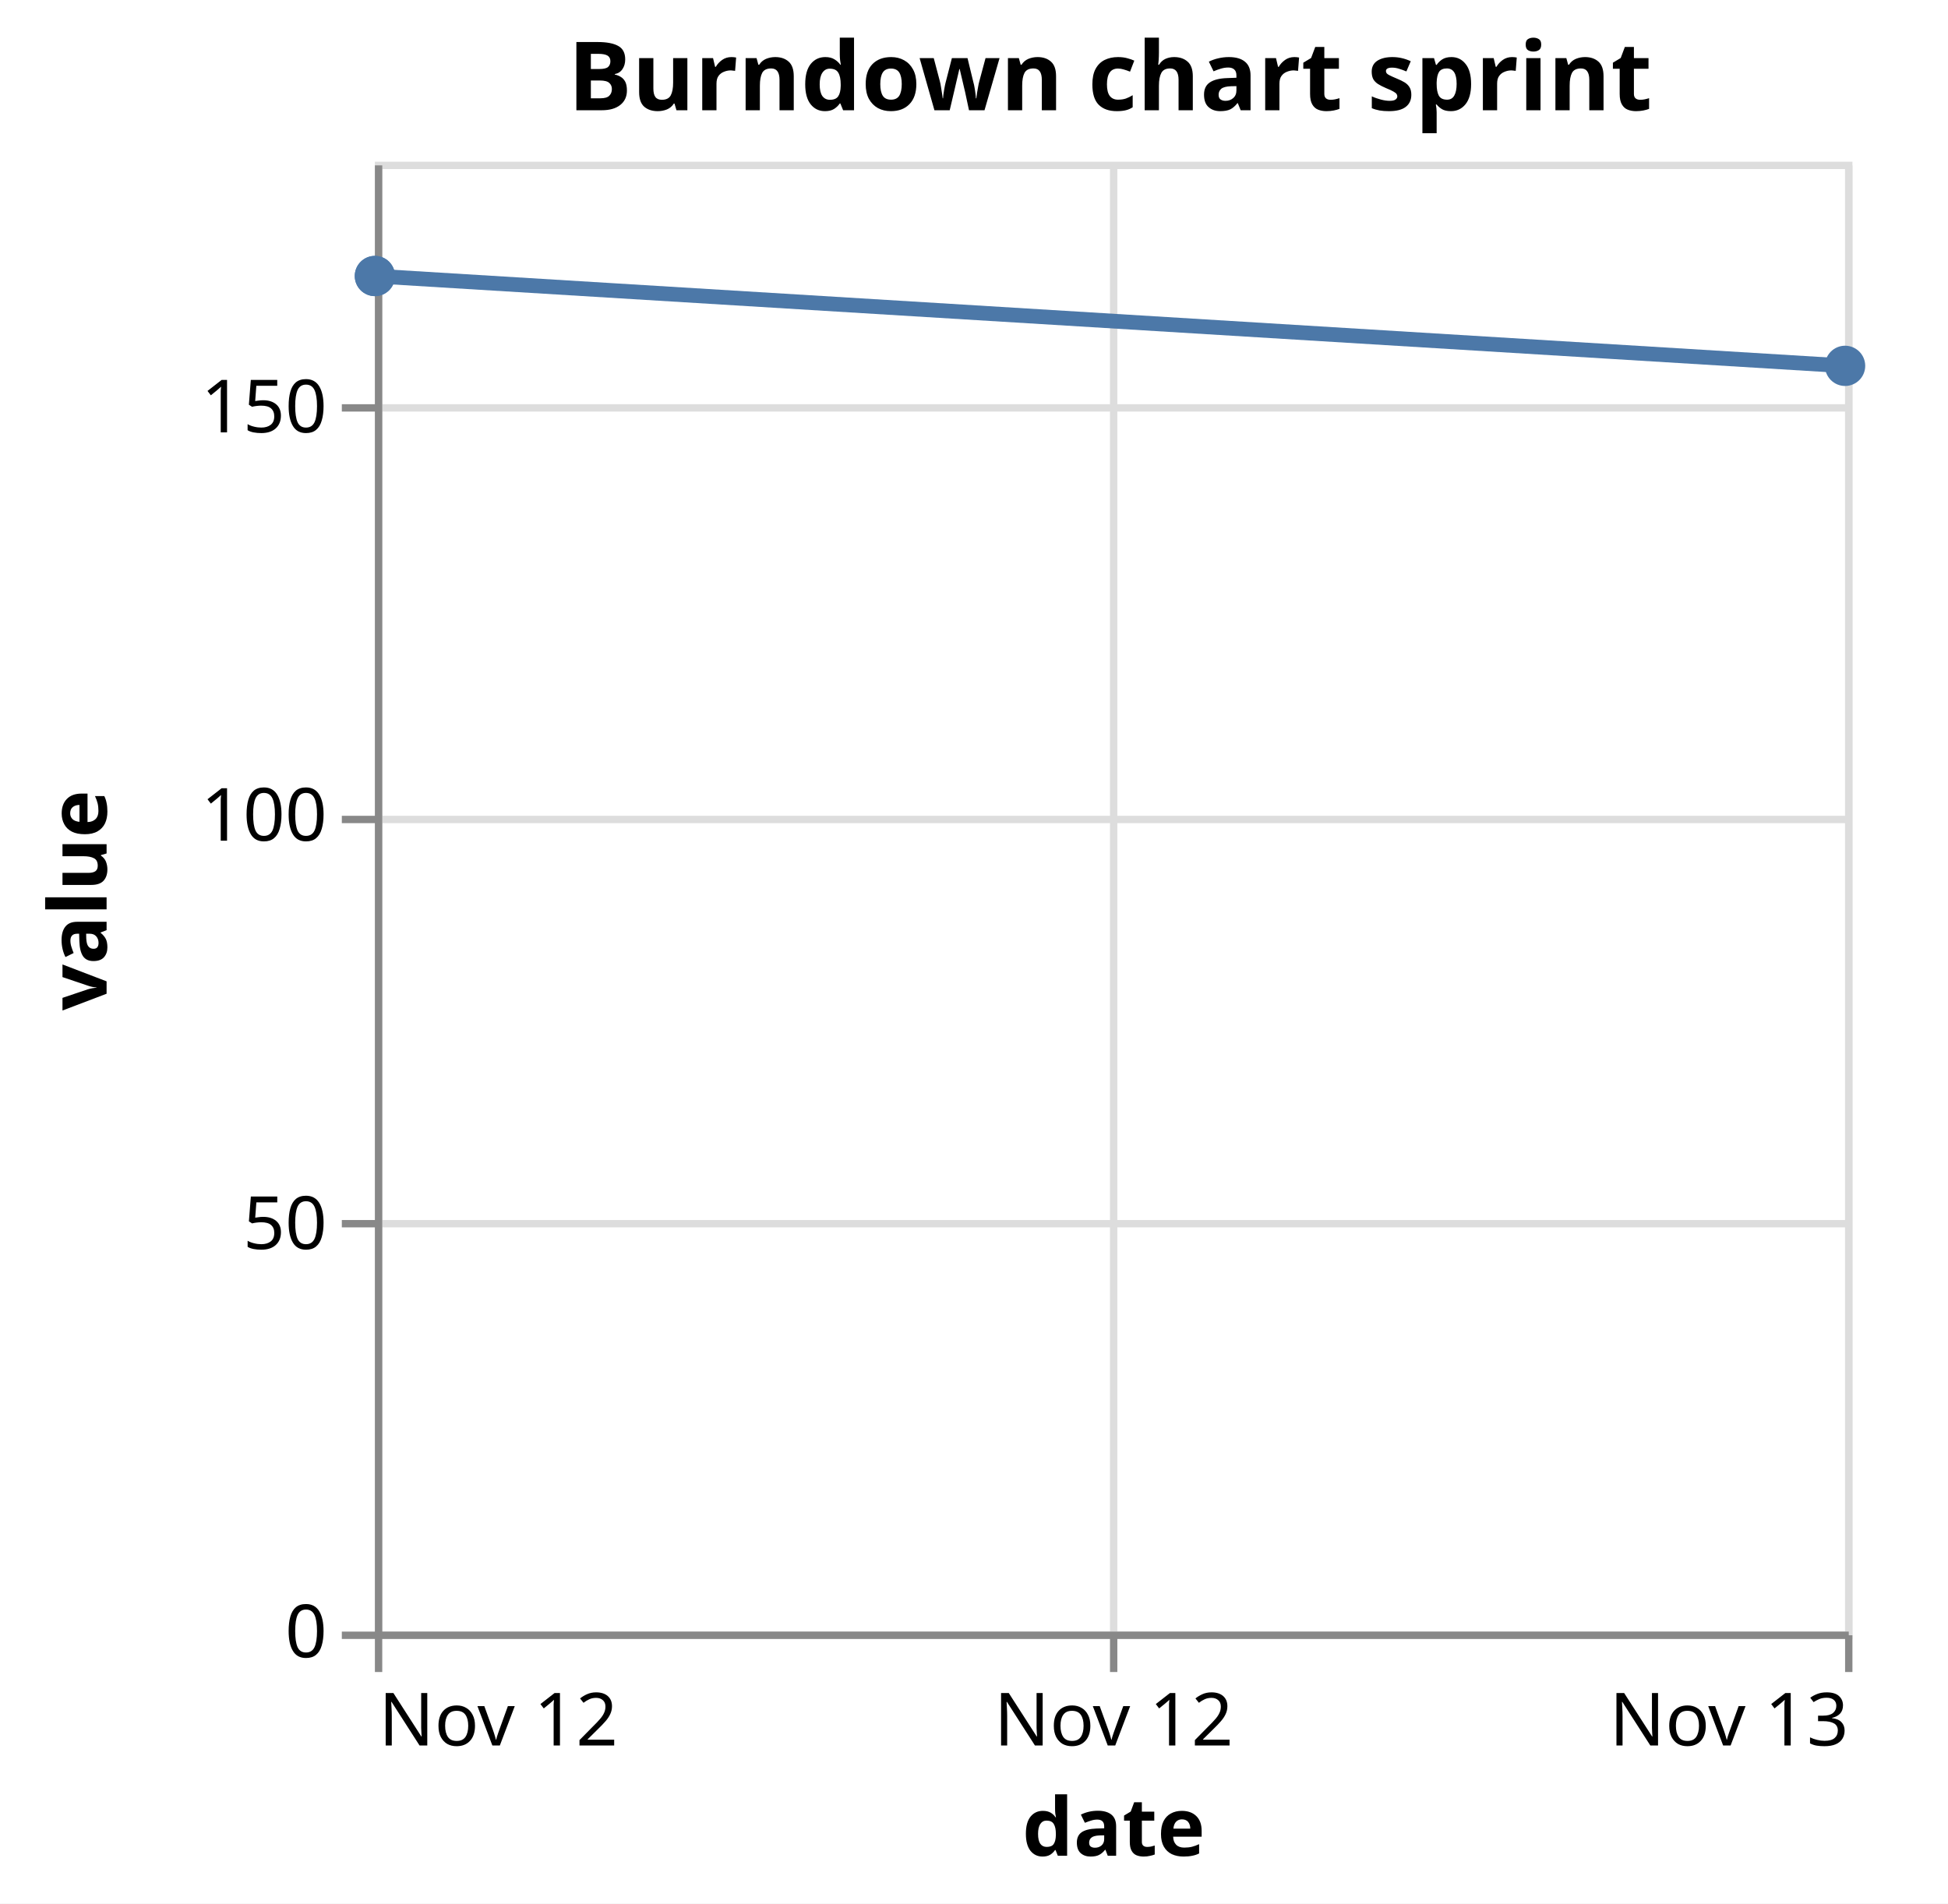
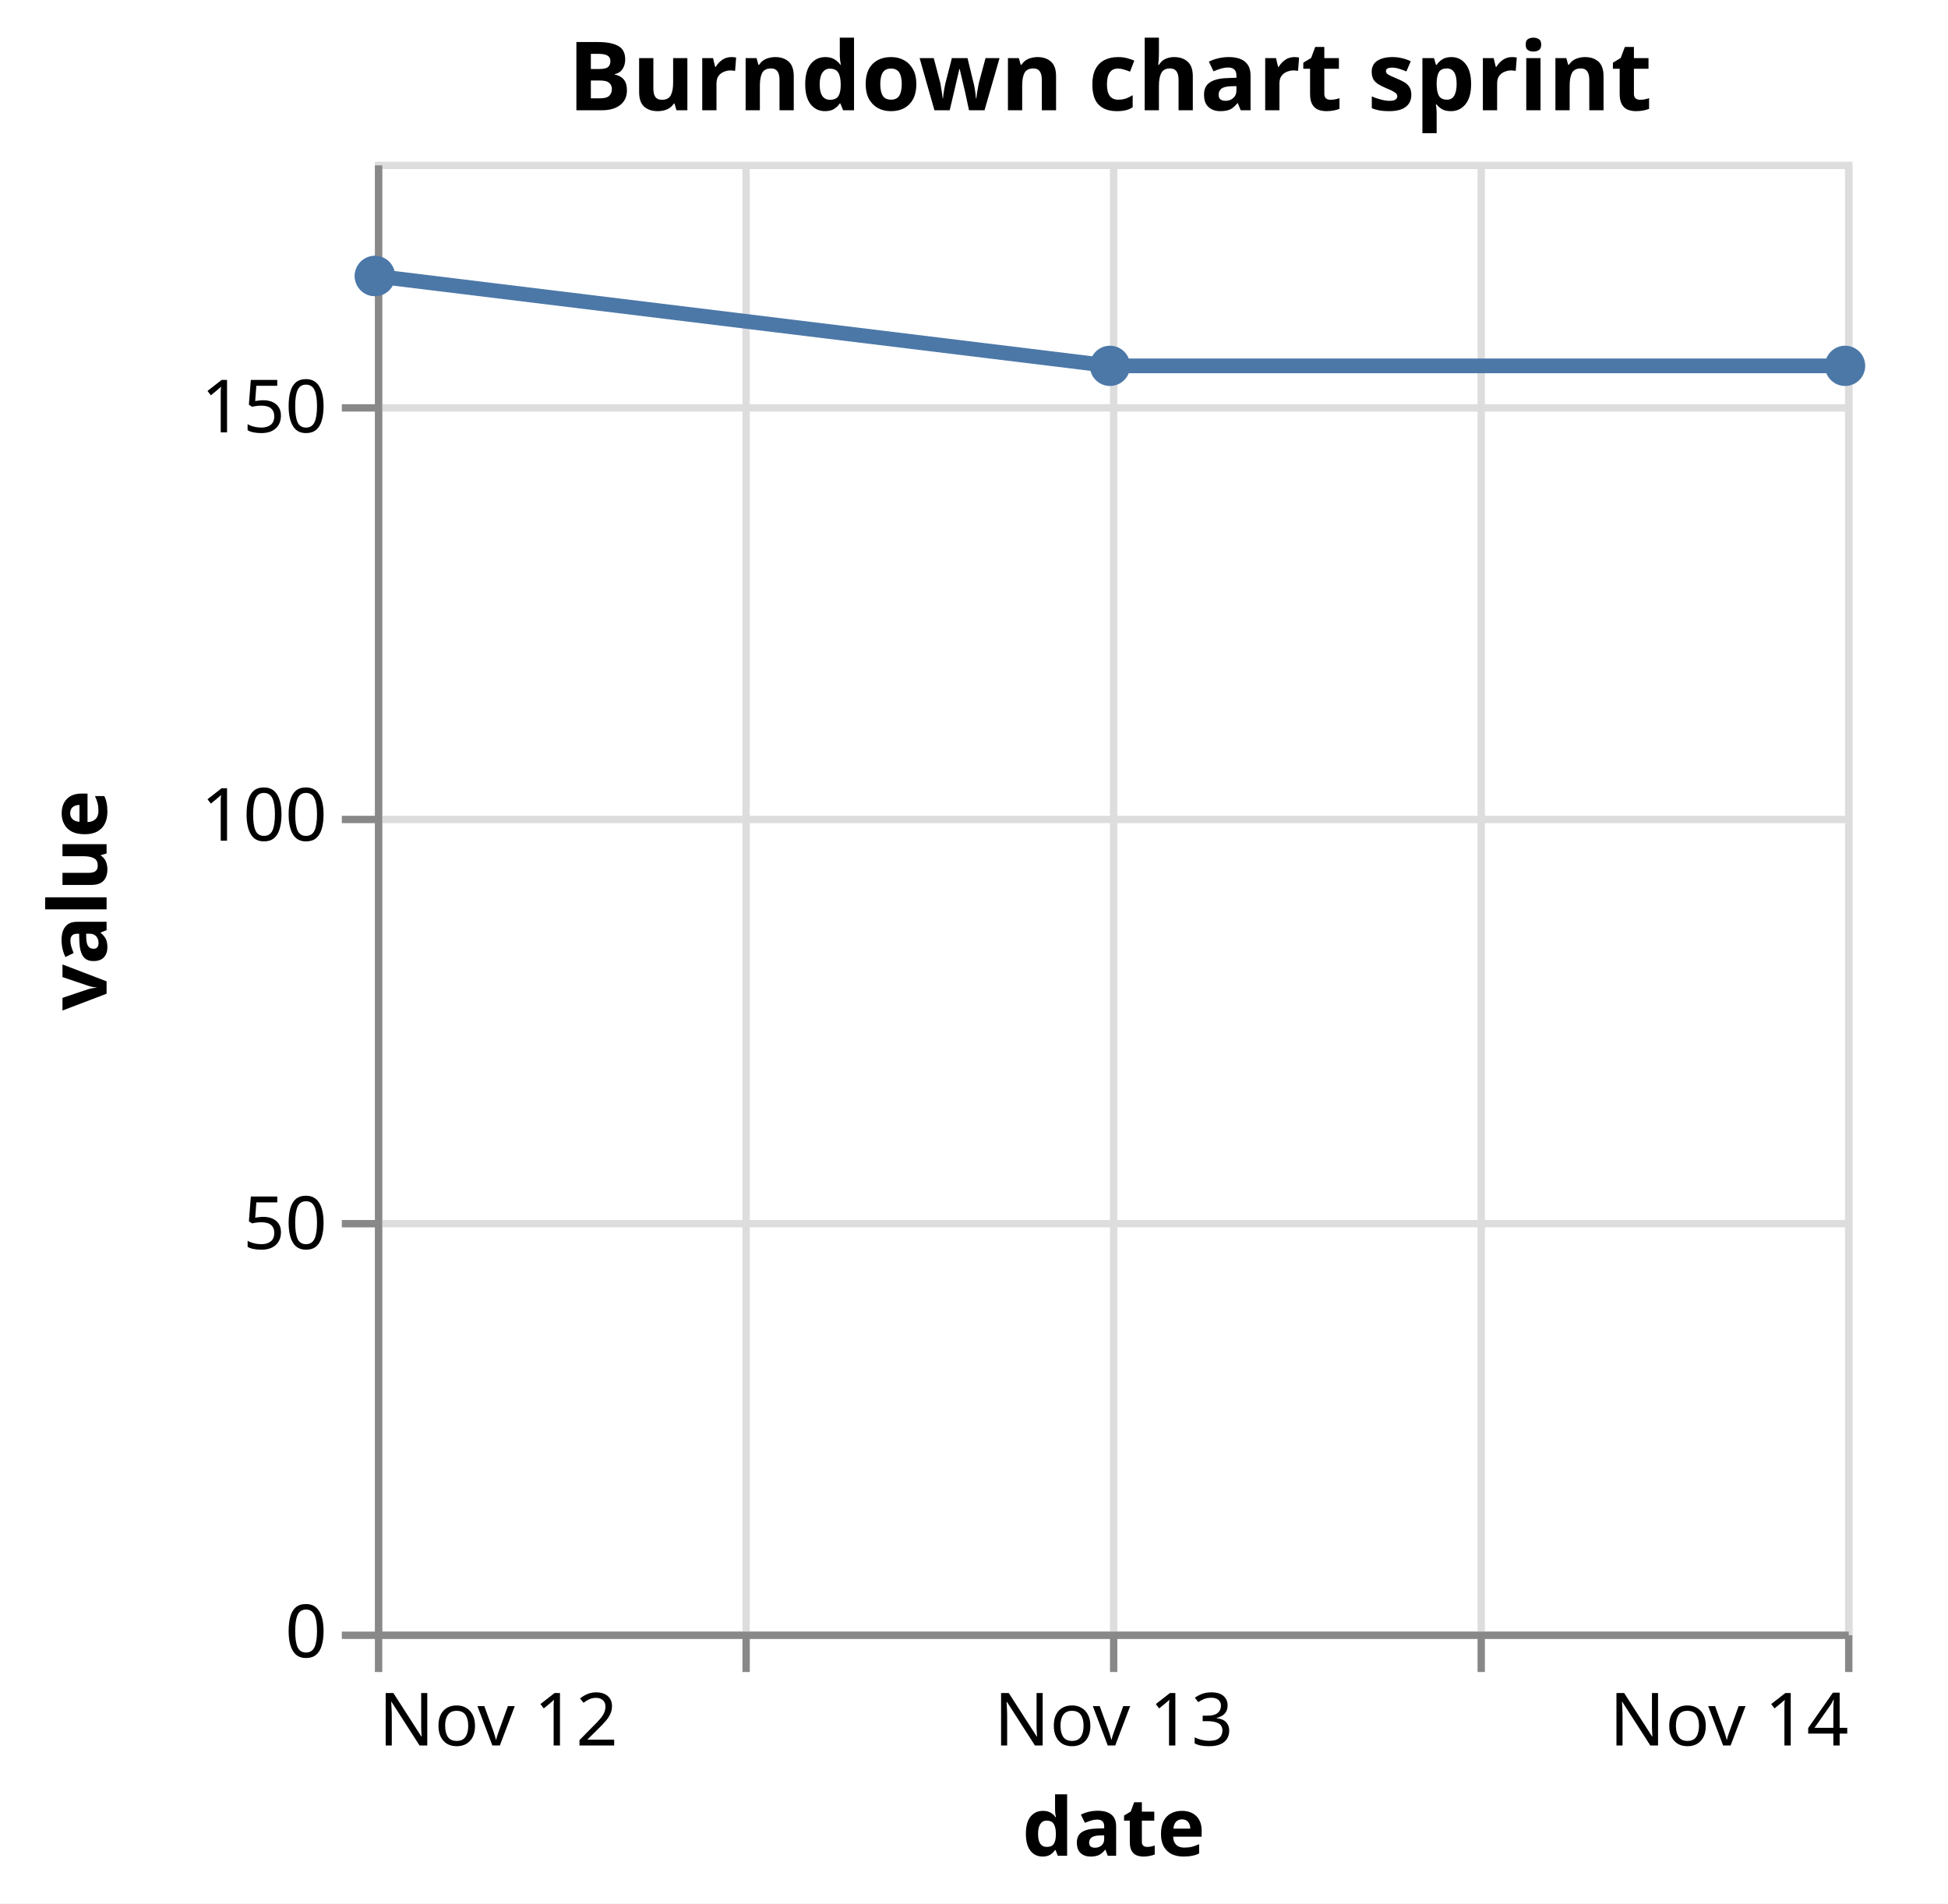
<svg xmlns="http://www.w3.org/2000/svg" version="1.1" class="marks" width="265" height="259" viewBox="0 0 265 259">
  <rect width="265" height="259" fill="white" />
  <g fill="none" stroke-miterlimit="10" transform="translate(51,22)">
    <g class="mark-group role-frame root" role="graphics-object" aria-roledescription="group mark container">
      <g transform="translate(0,0)">
        <path class="background" aria-hidden="true" d="M0.5,0.5h200v200h-200Z" stroke="#ddd" />
        <g>
          <g class="mark-group role-axis" aria-hidden="true">
            <g transform="translate(0.5,200.5)">
              <path class="background" aria-hidden="true" d="M0,0h0v0h0Z" pointer-events="none" />
              <g>
                <g class="mark-rule role-axis-grid" pointer-events="none">
                  <line transform="translate(0,-200)" x2="0" y2="200" stroke="#ddd" stroke-width="1" opacity="1" />
+                   <line transform="translate(50,-200)" x2="0" y2="200" stroke="#ddd" stroke-width="1" opacity="1" />
                  <line transform="translate(100,-200)" x2="0" y2="200" stroke="#ddd" stroke-width="1" opacity="1" />
+                   <line transform="translate(150,-200)" x2="0" y2="200" stroke="#ddd" stroke-width="1" opacity="1" />
                  <line transform="translate(200,-200)" x2="0" y2="200" stroke="#ddd" stroke-width="1" opacity="1" />
                </g>
              </g>
              <path class="foreground" aria-hidden="true" d="" pointer-events="none" display="none" />
            </g>
          </g>
          <g class="mark-group role-axis" aria-hidden="true">
            <g transform="translate(0.5,0.5)">
              <path class="background" aria-hidden="true" d="M0,0h0v0h0Z" pointer-events="none" />
              <g>
                <g class="mark-rule role-axis-grid" pointer-events="none">
                  <line transform="translate(0,200)" x2="200" y2="0" stroke="#ddd" stroke-width="1" opacity="1" />
                  <line transform="translate(0,144)" x2="200" y2="0" stroke="#ddd" stroke-width="1" opacity="1" />
                  <line transform="translate(0,89)" x2="200" y2="0" stroke="#ddd" stroke-width="1" opacity="1" />
                  <line transform="translate(0,33)" x2="200" y2="0" stroke="#ddd" stroke-width="1" opacity="1" />
                </g>
              </g>
              <path class="foreground" aria-hidden="true" d="" pointer-events="none" display="none" />
            </g>
          </g>
-           <g class="mark-group role-axis" role="graphics-symbol" aria-roledescription="axis" aria-label="X-axis titled 'date' for a time scale with values from November 12 to November 13">
+           <g class="mark-group role-axis" role="graphics-symbol" aria-roledescription="axis" aria-label="X-axis titled 'date' for a time scale with values from November 12 to November 14">
            <g transform="translate(0.5,200.5)">
              <path class="background" aria-hidden="true" d="M0,0h0v0h0Z" pointer-events="none" />
              <g>
                <g class="mark-rule role-axis-tick" pointer-events="none">
                  <line transform="translate(0,0)" x2="0" y2="5" stroke="#888" stroke-width="1" opacity="1" />
+                   <line transform="translate(50,0)" x2="0" y2="5" stroke="#888" stroke-width="1" opacity="1" />
                  <line transform="translate(100,0)" x2="0" y2="5" stroke="#888" stroke-width="1" opacity="1" />
+                   <line transform="translate(150,0)" x2="0" y2="5" stroke="#888" stroke-width="1" opacity="1" />
                  <line transform="translate(200,0)" x2="0" y2="5" stroke="#888" stroke-width="1" opacity="1" />
                </g>
                <g class="mark-text role-axis-label" pointer-events="none">
                  <text text-anchor="start" transform="translate(0,15)" font-family="sans-serif" font-size="10px" fill="#000" opacity="1">Nov 12</text>
-                   <text text-anchor="middle" transform="translate(100,15)" font-family="sans-serif" font-size="10px" fill="#000" opacity="1">Nov 12</text>
-                   <text text-anchor="end" transform="translate(200,15)" font-family="sans-serif" font-size="10px" fill="#000" opacity="1">Nov 13</text>
+                   <text text-anchor="middle" transform="translate(50,15)" font-family="sans-serif" font-size="10px" fill="#000" opacity="0">Nov 12</text>
+                   <text text-anchor="middle" transform="translate(100,15)" font-family="sans-serif" font-size="10px" fill="#000" opacity="1">Nov 13</text>
+                   <text text-anchor="middle" transform="translate(150,15)" font-family="sans-serif" font-size="10px" fill="#000" opacity="0">Nov 13</text>
+                   <text text-anchor="end" transform="translate(200,15)" font-family="sans-serif" font-size="10px" fill="#000" opacity="1">Nov 14</text>
                </g>
                <g class="mark-rule role-axis-domain" pointer-events="none">
                  <line transform="translate(0,0)" x2="200" y2="0" stroke="#888" stroke-width="1" opacity="1" />
                </g>
                <g class="mark-text role-axis-title" pointer-events="none">
                  <text text-anchor="middle" transform="translate(100,30)" font-family="sans-serif" font-size="11px" font-weight="bold" fill="#000" opacity="1">date</text>
                </g>
              </g>
              <path class="foreground" aria-hidden="true" d="" pointer-events="none" display="none" />
            </g>
          </g>
          <g class="mark-group role-axis" role="graphics-symbol" aria-roledescription="axis" aria-label="Y-axis titled 'value' for a linear scale with values from 0 to 180">
            <g transform="translate(0.5,0.5)">
              <path class="background" aria-hidden="true" d="M0,0h0v0h0Z" pointer-events="none" />
              <g>
                <g class="mark-rule role-axis-tick" pointer-events="none">
                  <line transform="translate(0,200)" x2="-5" y2="0" stroke="#888" stroke-width="1" opacity="1" />
                  <line transform="translate(0,144)" x2="-5" y2="0" stroke="#888" stroke-width="1" opacity="1" />
                  <line transform="translate(0,89)" x2="-5" y2="0" stroke="#888" stroke-width="1" opacity="1" />
                  <line transform="translate(0,33)" x2="-5" y2="0" stroke="#888" stroke-width="1" opacity="1" />
                </g>
                <g class="mark-text role-axis-label" pointer-events="none">
                  <text text-anchor="end" transform="translate(-7,203)" font-family="sans-serif" font-size="10px" fill="#000" opacity="1">0</text>
                  <text text-anchor="end" transform="translate(-7,147.4444)" font-family="sans-serif" font-size="10px" fill="#000" opacity="1">50</text>
                  <text text-anchor="end" transform="translate(-7,91.88889)" font-family="sans-serif" font-size="10px" fill="#000" opacity="1">100</text>
                  <text text-anchor="end" transform="translate(-7,36.33333)" font-family="sans-serif" font-size="10px" fill="#000" opacity="1">150</text>
                </g>
                <g class="mark-rule role-axis-domain" pointer-events="none">
                  <line transform="translate(0,200)" x2="0" y2="-200" stroke="#888" stroke-width="1" opacity="1" />
                </g>
                <g class="mark-text role-axis-title" pointer-events="none">
                  <text text-anchor="middle" transform="translate(-35,100) rotate(-90) translate(0,-2)" font-family="sans-serif" font-size="11px" font-weight="bold" fill="#000" opacity="1">value</text>
                </g>
              </g>
              <path class="foreground" aria-hidden="true" d="" pointer-events="none" display="none" />
            </g>
          </g>
          <g class="mark-line role-mark layer_0_layer_0_marks" role="graphics-object" aria-roledescription="line mark container">
-             <path aria-label="date: Nov 12; value: 166" role="graphics-symbol" aria-roledescription="line mark" d="M0,15.556L0,15.556L200,27.778" stroke="#4c78a8" stroke-width="2" />
+             <path aria-label="date: Nov 12; value: 166" role="graphics-symbol" aria-roledescription="line mark" d="M0,15.556L0,15.556L100,27.778L200,27.778" stroke="#4c78a8" stroke-width="2" />
          </g>
          <g class="mark-symbol role-mark layer_0_layer_1_marks" role="graphics-object" aria-roledescription="symbol mark container">
            <path aria-label="date: Nov 12; value: 166" role="graphics-symbol" aria-roledescription="point" transform="translate(0,15.55556)" d="M2.739,0A2.739,2.739,0,1,1,-2.739,0A2.739,2.739,0,1,1,2.739,0" fill="#4c78a8" stroke-width="2" opacity="1" />
            <path aria-label="date: Nov 12; value: 166" role="graphics-symbol" aria-roledescription="point" transform="translate(0,15.55556)" d="M2.739,0A2.739,2.739,0,1,1,-2.739,0A2.739,2.739,0,1,1,2.739,0" fill="#4c78a8" stroke-width="2" opacity="1" />
-             <path aria-label="date: Nov 13; value: 155" role="graphics-symbol" aria-roledescription="point" transform="translate(200,27.77778)" d="M2.739,0A2.739,2.739,0,1,1,-2.739,0A2.739,2.739,0,1,1,2.739,0" fill="#4c78a8" stroke-width="2" opacity="1" />
+             <path aria-label="date: Nov 13; value: 155" role="graphics-symbol" aria-roledescription="point" transform="translate(100,27.77778)" d="M2.739,0A2.739,2.739,0,1,1,-2.739,0A2.739,2.739,0,1,1,2.739,0" fill="#4c78a8" stroke-width="2" opacity="1" />
+             <path aria-label="date: Nov 14; value: 155" role="graphics-symbol" aria-roledescription="point" transform="translate(200,27.77778)" d="M2.739,0A2.739,2.739,0,1,1,-2.739,0A2.739,2.739,0,1,1,2.739,0" fill="#4c78a8" stroke-width="2" opacity="1" />
          </g>
          <g class="mark-group role-title">
            <g transform="translate(100,-17)">
              <path class="background" aria-hidden="true" d="M0,0h0v0h0Z" pointer-events="none" />
              <g>
                <g class="mark-text role-title-text" role="graphics-symbol" aria-roledescription="title" aria-label="Title text 'Burndown chart sprint'" pointer-events="none">
                  <text text-anchor="middle" transform="translate(0,10)" font-family="sans-serif" font-size="13px" font-weight="bold" fill="#000" opacity="1">Burndown chart sprint</text>
                </g>
              </g>
              <path class="foreground" aria-hidden="true" d="" pointer-events="none" display="none" />
            </g>
          </g>
        </g>
        <path class="foreground" aria-hidden="true" d="" display="none" />
      </g>
    </g>
  </g>
</svg>
